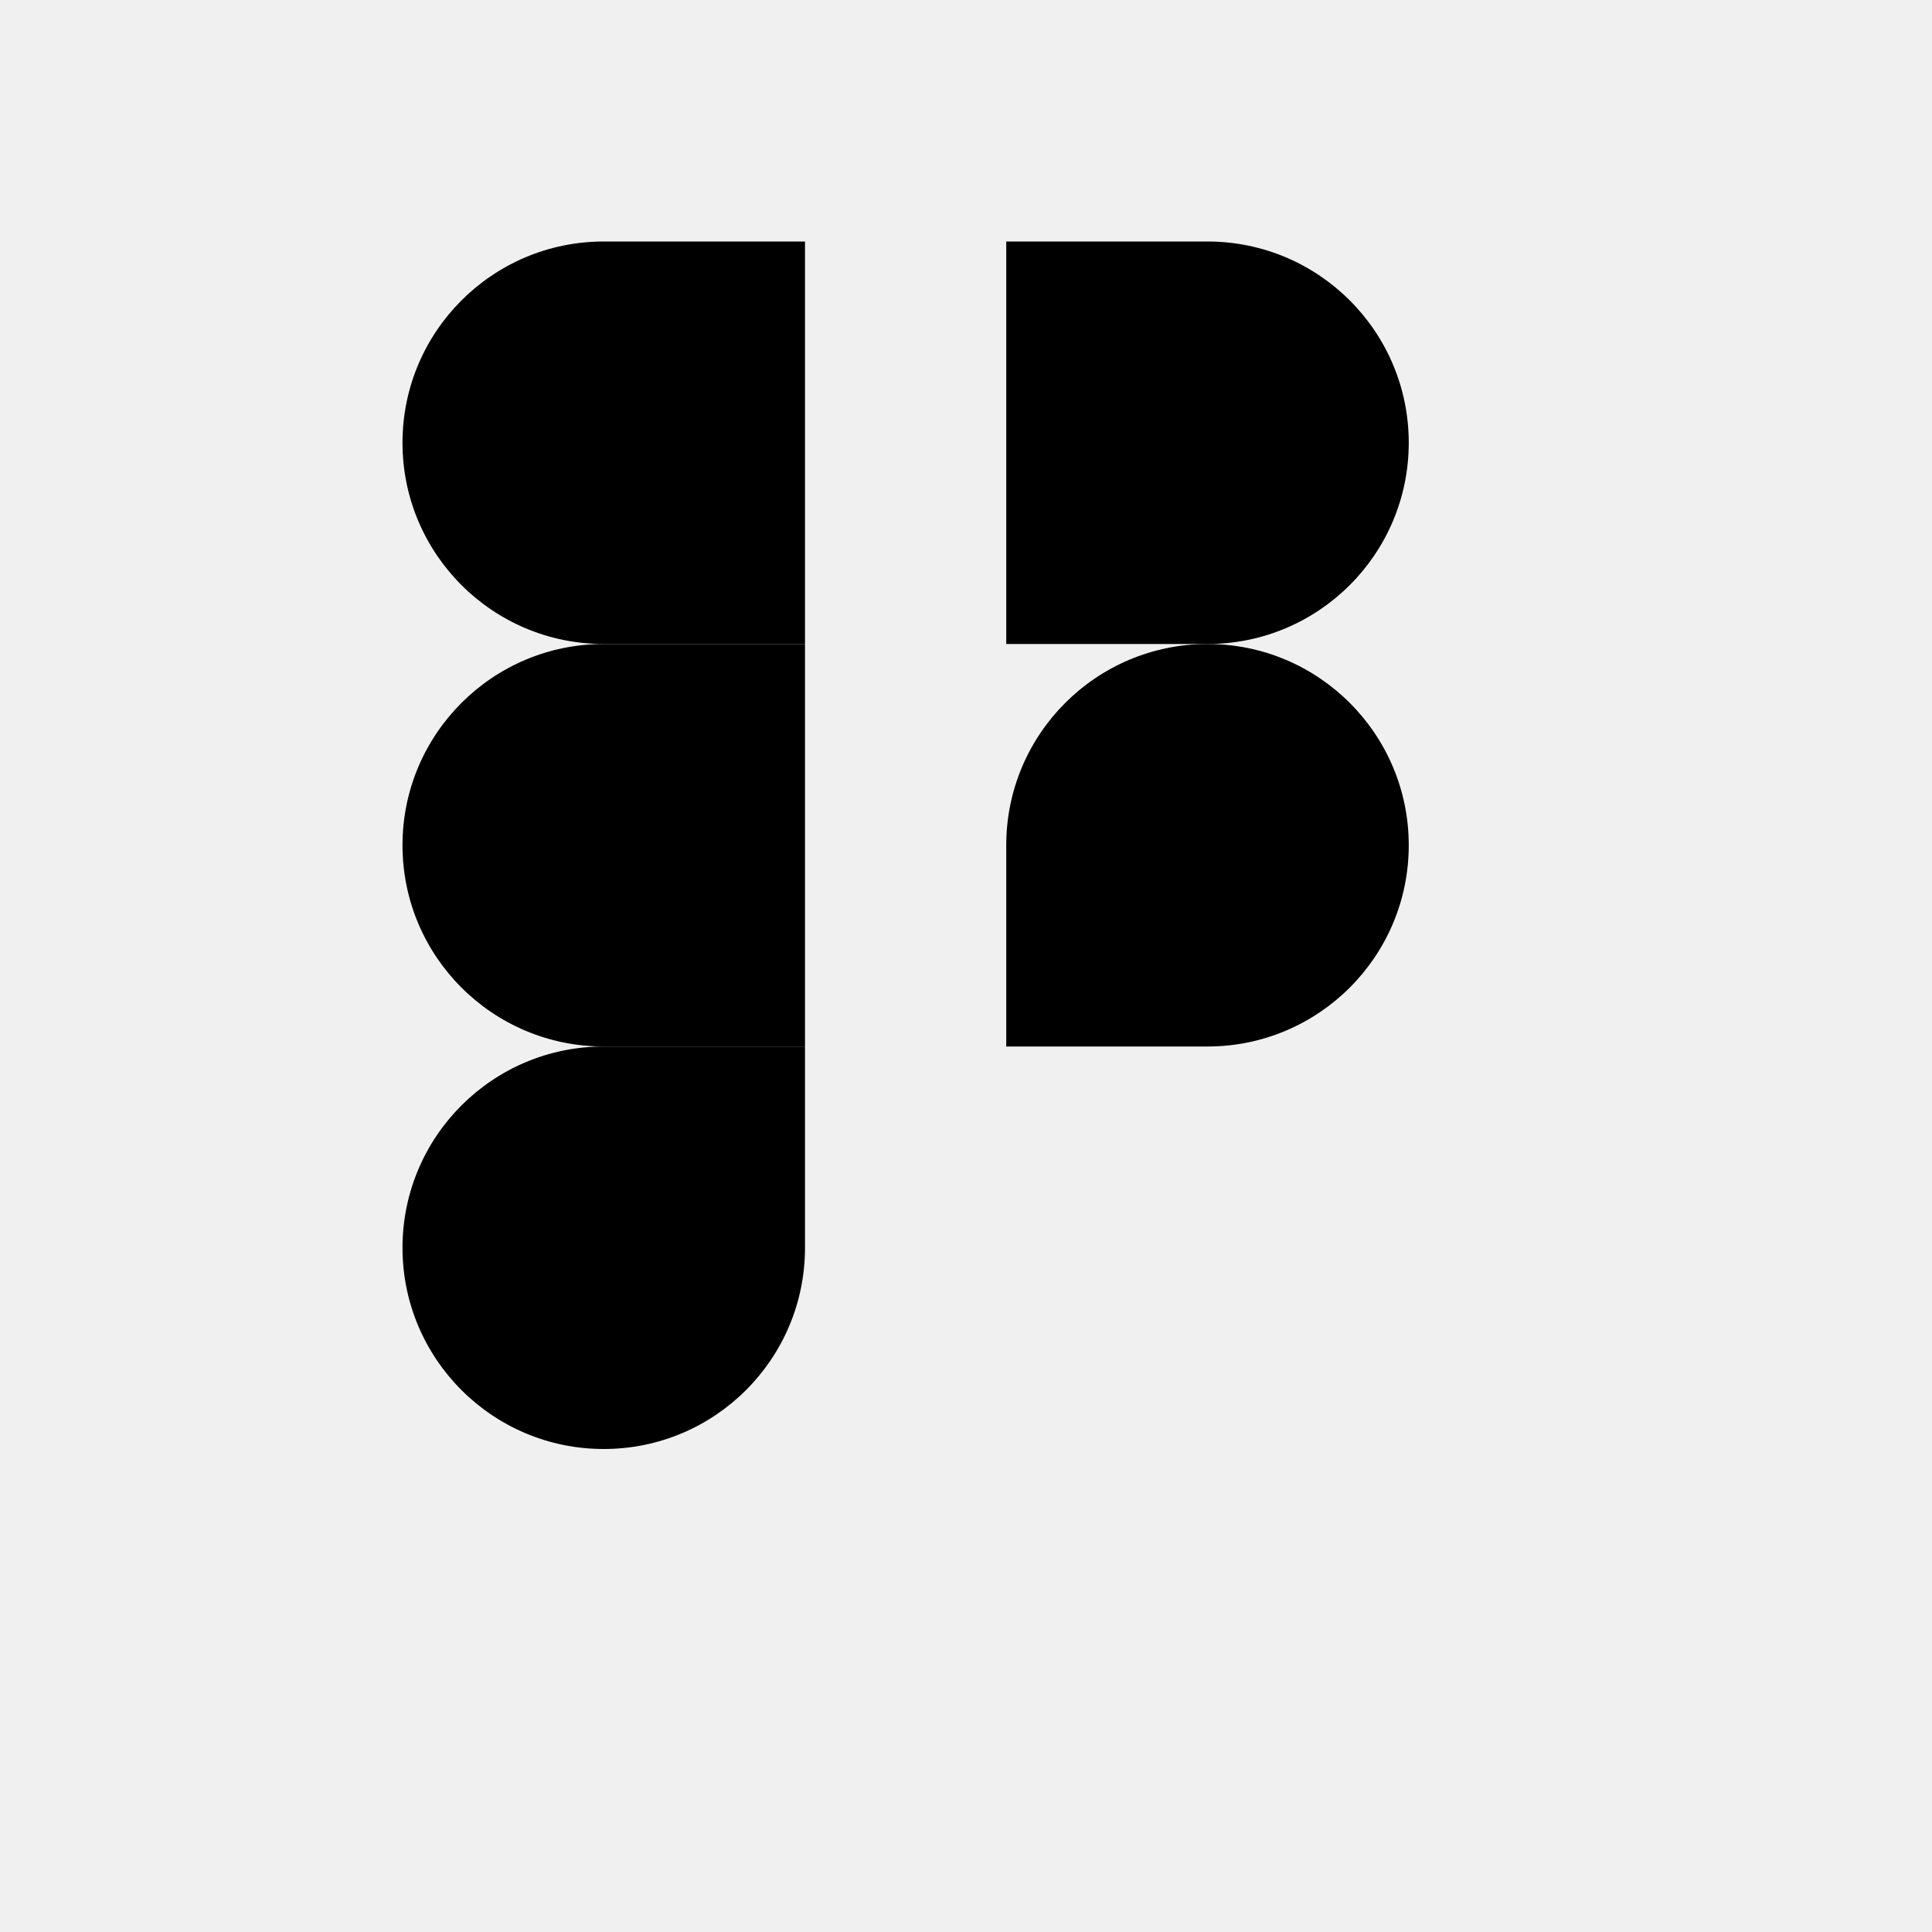
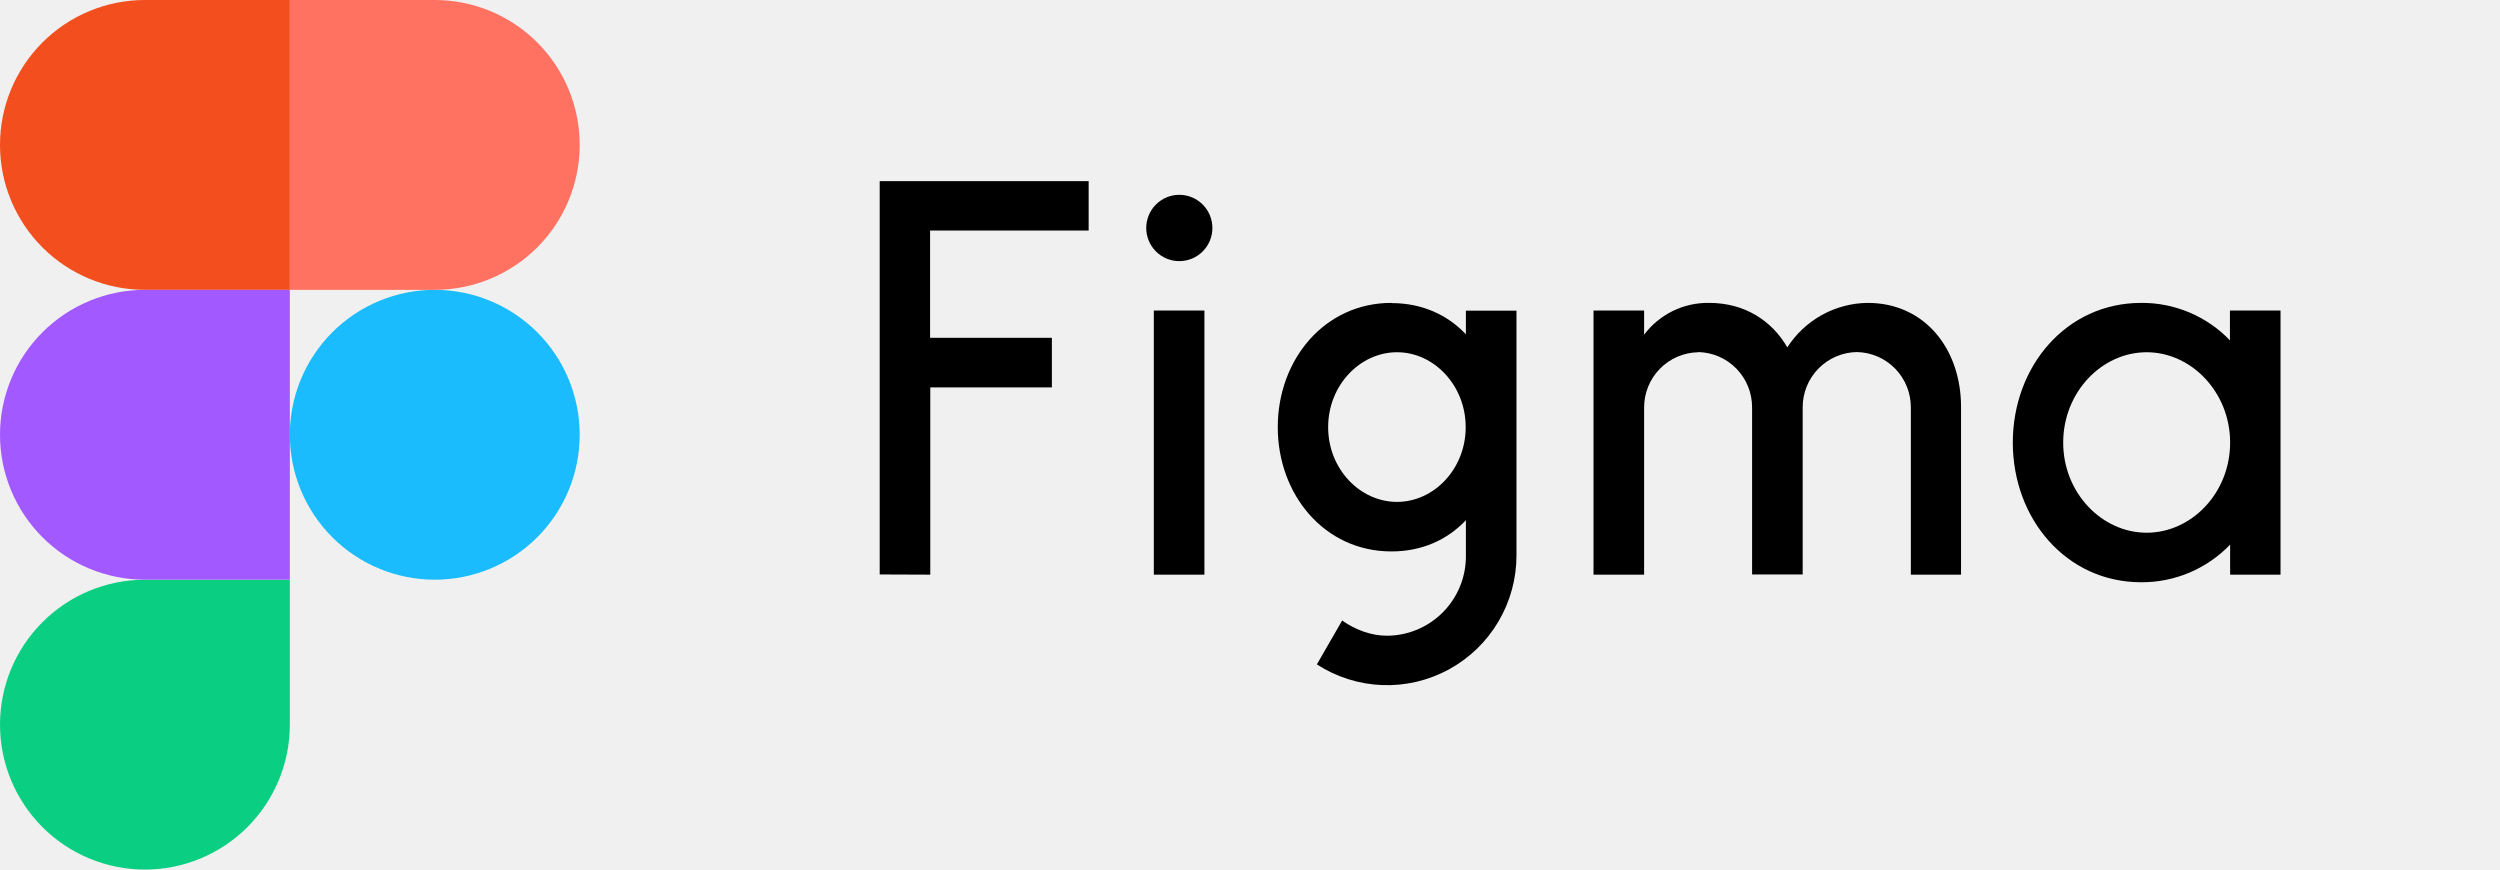
- <svg xmlns="http://www.w3.org/2000/svg" width="24" height="24" viewBox="0 0 24 24" fill="none">
-   <path d="M5 5.5A2.5 2.5 0 0 1 7.5 3H10v5H7.5A2.5 2.5 0 0 1 5 5.5z" fill="currentColor" />
-   <path d="M10 8H7.5A2.5 2.5 0 0 0 5 10.5 2.5 2.5 0 0 0 7.5 13H10V8z" fill="currentColor" />
-   <path d="M10 13H7.5A2.5 2.5 0 0 0 5 15.5 2.5 2.5 0 0 0 7.5 18 2.5 2.5 0 0 0 10 15.5V13z" fill="currentColor" />
-   <path d="M12.5 13H15a2.5 2.5 0 1 0-2.5-2.5V13z" fill="currentColor" />
-   <path d="M12.5 3H15a2.5 2.5 0 1 1 0 5h-2.5V3z" fill="currentColor" />
+ <svg xmlns="http://www.w3.org/2000/svg" width="115" height="40" viewBox="0 0 115 40" fill="none">
+   <g clip-path="url(#clip0_411_5839)">
+     <path d="M13.333 20C13.333 18.232 14.035 16.536 15.286 15.286C16.536 14.035 18.232 13.333 20 13.333C21.768 13.333 23.463 14.035 24.714 15.286C25.964 16.536 26.666 18.232 26.666 20C26.666 21.768 25.964 23.463 24.714 24.714C23.463 25.964 21.768 26.666 20 26.666C18.232 26.666 16.536 25.964 15.286 24.714C14.035 23.463 13.333 21.768 13.333 20Z" fill="#1ABCFE" />
+     <path d="M0 33.334C0 31.566 0.702 29.87 1.953 28.62C3.203 27.369 4.899 26.667 6.667 26.667H13.333V33.334C13.333 35.102 12.631 36.797 11.381 38.048C10.13 39.298 8.435 40 6.667 40C4.899 40 3.203 39.298 1.953 38.048C0.702 36.797 0 35.102 0 33.334H0Z" fill="#0ACF83" />
+     <path d="M13.333 0V13.333H20C21.768 13.333 23.463 12.631 24.714 11.381C25.964 10.13 26.666 8.435 26.666 6.667C26.666 4.899 25.964 3.203 24.714 1.953C23.463 0.702 21.768 0 20 0L13.333 0Z" fill="#FF7262" />
+     <path d="M0 6.667C0 8.435 0.702 10.13 1.953 11.381C3.203 12.631 4.899 13.333 6.667 13.333H13.333V0H6.667C4.899 0 3.203 0.702 1.953 1.953C0.702 3.203 0 4.899 0 6.667H0Z" fill="#F24E1E" />
+     <path d="M0 20C0 21.768 0.702 23.463 1.953 24.714C3.203 25.964 4.899 26.666 6.667 26.666H13.333V13.333H6.667C4.899 13.333 3.203 14.035 1.953 15.286C0.702 16.536 0 18.232 0 20H0Z" fill="#A259FF" />
+   </g>
+   <g clip-path="url(#clip1_411_5839)">
+     <path d="M40.466 8.333V26.425L42.793 26.434V17.819H48.386V15.539H42.784V10.604H50.078V8.333H40.466ZM54.248 12.012C54.652 12.012 55.039 11.852 55.324 11.566C55.61 11.28 55.77 10.892 55.77 10.487C55.77 10.082 55.61 9.694 55.324 9.408C55.039 9.122 54.652 8.961 54.248 8.961C53.845 8.961 53.458 9.122 53.173 9.408C52.887 9.694 52.727 10.082 52.727 10.487C52.727 10.892 52.887 11.28 53.173 11.566C53.458 11.852 53.845 12.012 54.248 12.012ZM53.076 14.283V26.434H55.403V14.283H53.076Z" fill="black" />
+     <path fill-rule="evenodd" clip-rule="evenodd" d="M64.004 13.933C60.925 13.933 58.777 16.544 58.777 19.649C58.777 22.754 60.925 25.366 64.004 25.366C65.418 25.366 66.581 24.828 67.431 23.93V25.545C67.437 26.028 67.348 26.507 67.168 26.955C66.988 27.403 66.721 27.81 66.383 28.154C66.046 28.498 65.643 28.771 65.199 28.958C64.755 29.145 64.279 29.242 63.798 29.243C63.055 29.243 62.321 28.956 61.739 28.543L60.576 30.562C61.475 31.145 62.515 31.474 63.586 31.514C64.656 31.554 65.718 31.303 66.658 30.788C67.598 30.274 68.383 29.514 68.928 28.59C69.474 27.666 69.761 26.611 69.758 25.537V14.292H67.431V15.377C66.581 14.48 65.418 13.942 64.004 13.942V13.933ZM61.095 19.649C61.095 17.72 62.563 16.203 64.263 16.203C65.963 16.203 67.422 17.729 67.422 19.649C67.422 21.579 65.955 23.087 64.263 23.087C62.563 23.087 61.095 21.579 61.095 19.649Z" fill="black" />
+     <path d="M78.117 16.204C77.452 16.215 76.818 16.489 76.352 16.966C75.886 17.443 75.627 18.085 75.629 18.752V26.434H73.302V14.283H75.629V15.396C75.977 14.933 76.43 14.56 76.949 14.305C77.469 14.051 78.04 13.924 78.618 13.933C80.247 13.933 81.5 14.741 82.216 15.979C82.616 15.358 83.162 14.847 83.807 14.489C84.452 14.132 85.176 13.941 85.912 13.933C88.553 13.933 90.208 16.069 90.208 18.716V26.434H87.899V18.743C87.902 18.076 87.642 17.434 87.177 16.957C86.711 16.48 86.077 16.206 85.411 16.195C84.746 16.206 84.112 16.48 83.646 16.957C83.18 17.434 82.921 18.076 82.923 18.743V26.425H80.596V18.743C80.599 18.078 80.34 17.437 79.877 16.96C79.413 16.484 78.781 16.209 78.117 16.195V16.204Z" fill="black" />
+     <path fill-rule="evenodd" clip-rule="evenodd" d="M102.586 15.665C102.057 15.112 101.422 14.674 100.719 14.376C100.016 14.078 99.259 13.927 98.496 13.933C95.041 13.933 92.589 16.858 92.589 20.358C92.589 23.858 95.041 26.784 98.496 26.784C99.259 26.788 100.015 26.636 100.718 26.339C101.421 26.041 102.056 25.603 102.586 25.052V26.434H104.904V14.283H102.577V15.665H102.586ZM94.907 20.358C94.907 18.043 96.679 16.203 98.746 16.203C100.805 16.203 102.586 18.043 102.586 20.358C102.586 22.674 100.814 24.505 98.746 24.505C96.688 24.505 94.907 22.674 94.907 20.358Z" fill="black" />
+   </g>
+   <defs>
+     <clipPath id="clip0_411_5839">
+       <rect width="26.667" height="40" fill="white" />
+     </clipPath>
+     <clipPath id="clip1_411_5839">
+       <rect width="65.333" height="23.333" fill="white" transform="translate(40 8.33301)" />
+     </clipPath>
+   </defs>
</svg>
